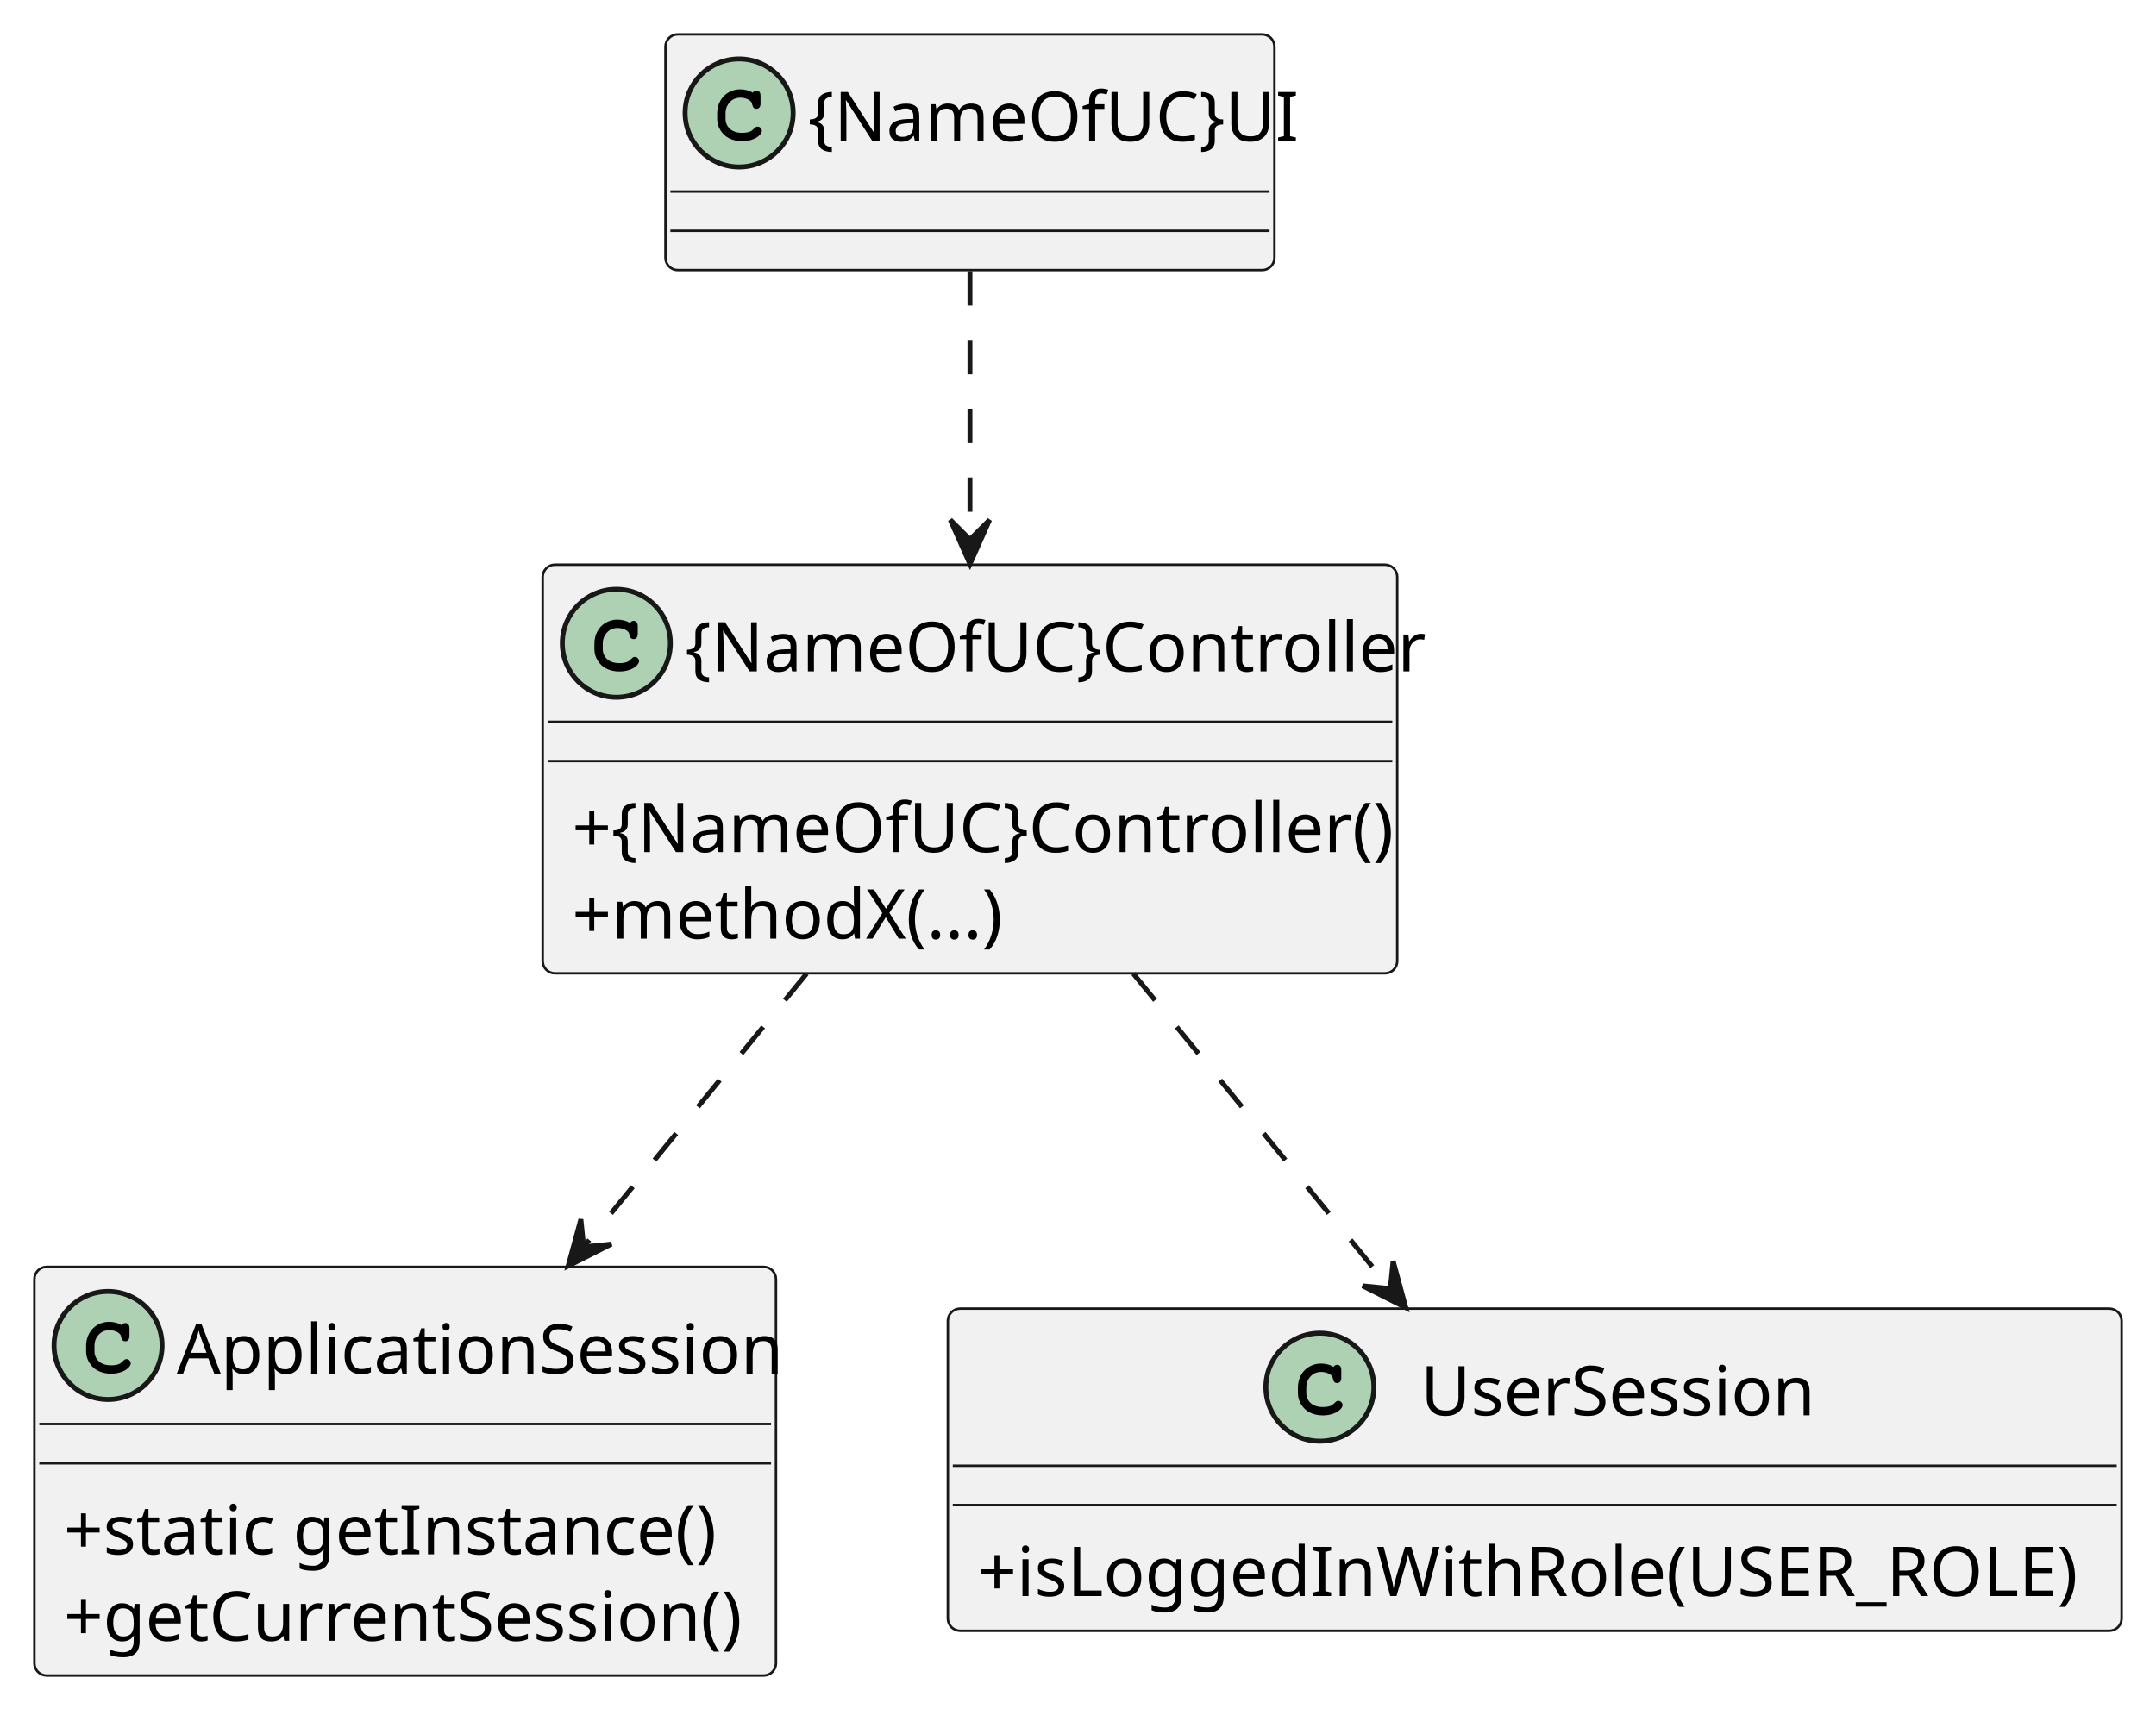
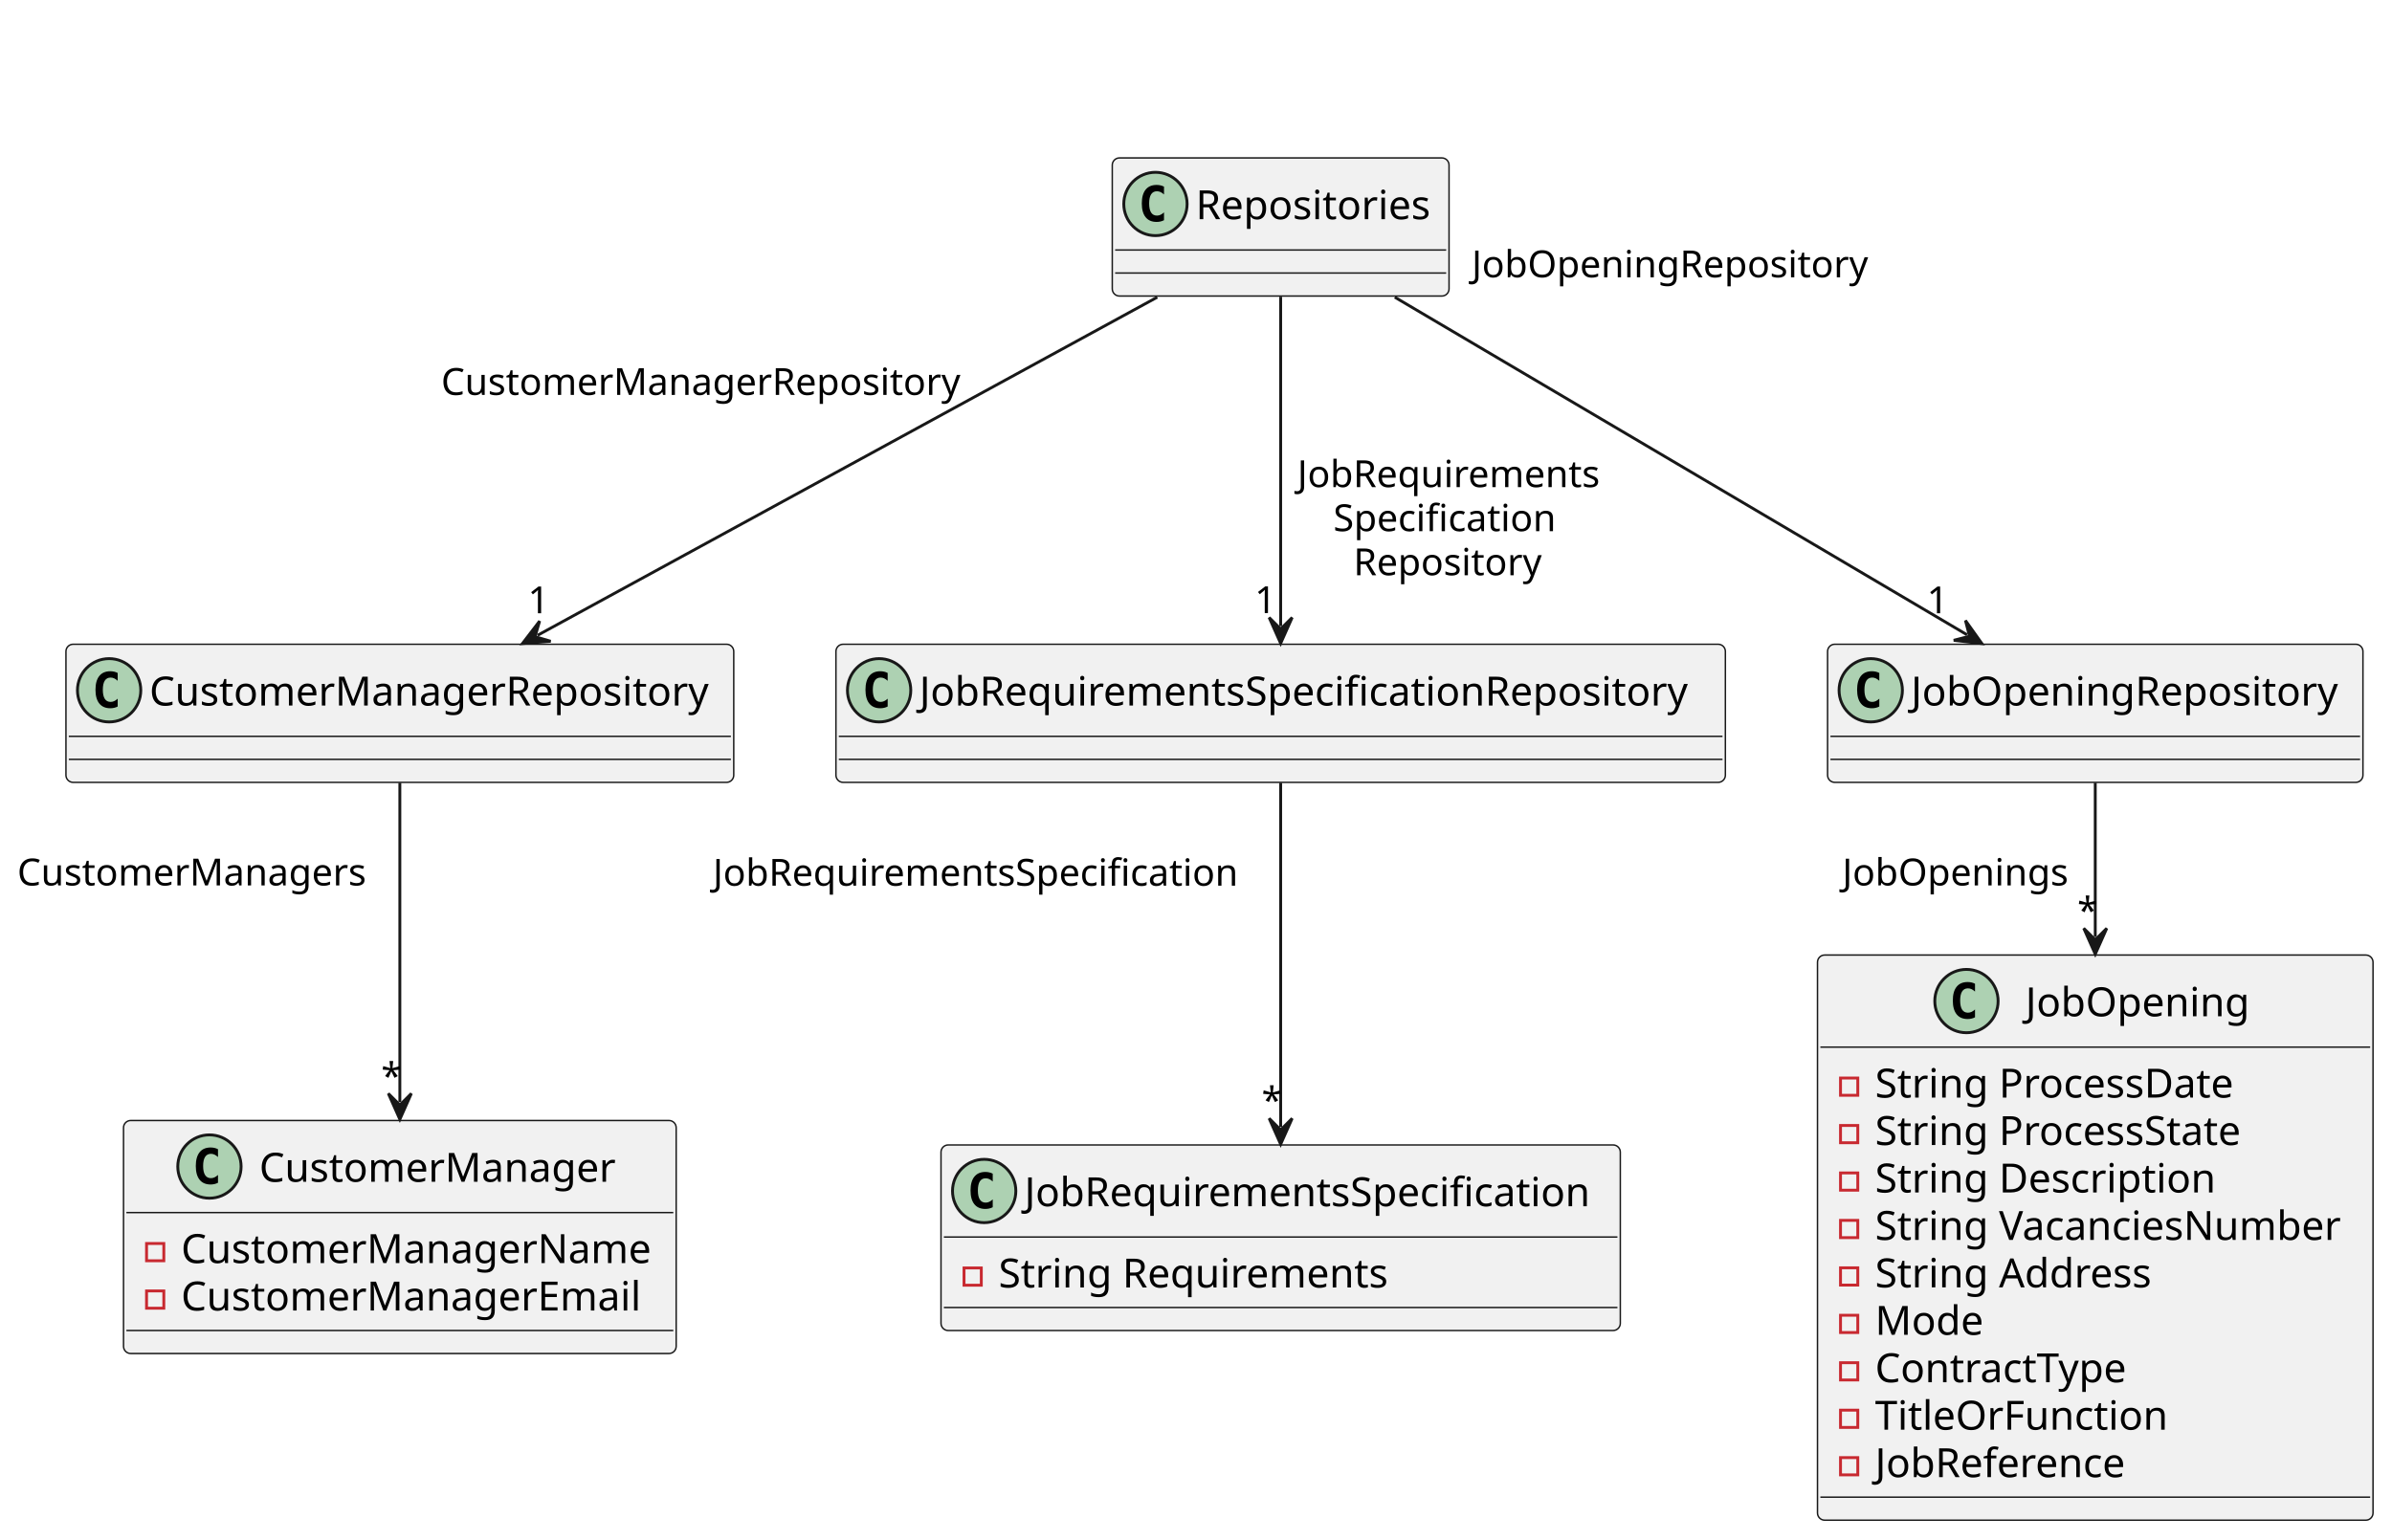
- <svg xmlns="http://www.w3.org/2000/svg" contentStyleType="text/css" height="348px" preserveAspectRatio="none" style="width:439px;height:348px;background:#FFFFFF;" version="1.1" viewBox="0 0 439 348" width="439px" zoomAndPan="magnify">
+ <svg xmlns="http://www.w3.org/2000/svg" contentStyleType="text/css" height="535px" preserveAspectRatio="none" style="width:831px;height:535px;background:#FFFFFF;" version="1.1" viewBox="0 0 831 535" width="831px" zoomAndPan="magnify">
  <defs />
  <g>
-     <g id="elem_ApplicationSession">
-       <rect codeLine="3" fill="#F1F1F1" height="83.219" id="ApplicationSession" rx="2.5" ry="2.5" style="stroke:#181818;stroke-width:0.5;" width="151" x="7" y="258" />
-       <ellipse cx="22" cy="274" fill="#ADD1B2" rx="11" ry="11" style="stroke:#181818;stroke-width:1.0;" />
-       <path d="M24.766,269.875 Q24.922,269.656 25.109,269.547 Q25.297,269.438 25.516,269.438 Q25.891,269.438 26.125,269.703 Q26.359,269.953 26.359,270.562 L26.359,272.016 Q26.359,272.625 26.125,272.891 Q25.891,273.156 25.516,273.156 Q25.172,273.156 24.969,272.953 Q24.766,272.766 24.656,272.25 Q24.609,271.891 24.422,271.703 Q24.094,271.328 23.484,271.109 Q22.875,270.891 22.25,270.891 Q21.484,270.891 20.844,271.219 Q20.219,271.547 19.719,272.297 Q19.234,273.047 19.234,274.078 L19.234,275.172 Q19.234,276.406 20.125,277.234 Q21.016,278.047 22.609,278.047 Q23.547,278.047 24.203,277.797 Q24.594,277.641 25.016,277.203 Q25.281,276.938 25.422,276.859 Q25.578,276.781 25.781,276.781 Q26.109,276.781 26.359,277.047 Q26.625,277.297 26.625,277.641 Q26.625,277.984 26.281,278.391 Q25.781,278.969 24.984,279.297 Q23.906,279.75 22.609,279.75 Q21.094,279.75 19.891,279.125 Q18.906,278.625 18.219,277.562 Q17.531,276.484 17.531,275.203 L17.531,274.047 Q17.531,272.719 18.141,271.578 Q18.766,270.422 19.859,269.812 Q20.953,269.188 22.188,269.188 Q22.922,269.188 23.562,269.359 Q24.219,269.516 24.766,269.875 Z " fill="#000000" />
-       <text fill="#000000" font-family="sans-serif" font-size="14" lengthAdjust="spacing" textLength="119" x="36" y="279.728">ApplicationSession</text>
-       <line style="stroke:#181818;stroke-width:0.5;" x1="8" x2="157" y1="290" y2="290" />
-       <line style="stroke:#181818;stroke-width:0.5;" x1="8" x2="157" y1="298" y2="298" />
-       <text fill="#000000" font-family="sans-serif" font-size="14" lengthAdjust="spacing" textLength="128" x="13" y="316.533">+static getInstance()</text>
-       <text fill="#000000" font-family="sans-serif" font-size="14" lengthAdjust="spacing" textLength="136" x="13" y="334.143">+getCurrentSession()</text>
+     <g id="elem_CustomerManager">
+       <rect codeLine="4" fill="#F1F1F1" height="80.977" id="CustomerManager" rx="2.5" ry="2.5" style="stroke:#181818;stroke-width:0.5;" width="192" x="42.911" y="389.38" />
+       <ellipse cx="72.761" cy="405.38" fill="#ADD1B2" rx="11" ry="11" style="stroke:#181818;stroke-width:1.0;" />
+       <path d="M75.734,411.023 Q75.153,411.322 74.514,411.471 Q73.875,411.621 73.169,411.621 Q70.662,411.621 69.343,409.969 Q68.023,408.317 68.023,405.196 Q68.023,402.067 69.343,400.415 Q70.662,398.763 73.169,398.763 Q73.875,398.763 74.522,398.912 Q75.17,399.062 75.734,399.361 L75.734,402.083 Q75.103,401.502 74.51,401.232 Q73.916,400.963 73.285,400.963 Q71.941,400.963 71.256,402.029 Q70.571,403.096 70.571,405.196 Q70.571,407.288 71.256,408.354 Q71.941,409.421 73.285,409.421 Q73.916,409.421 74.51,409.151 Q75.103,408.882 75.734,408.3 Z " fill="#000000" />
+       <text fill="#000000" font-family="sans-serif" font-size="14" lengthAdjust="spacing" textLength="127" x="90.061" y="410.671">CustomerManager</text>
+       <line style="stroke:#181818;stroke-width:0.5;" x1="43.911" x2="233.911" y1="421.38" y2="421.38" />
+       <rect fill="none" height="6" style="stroke:#C82930;stroke-width:1.0;" width="6" x="50.911" y="432.124" />
+       <text fill="#000000" font-family="sans-serif" font-size="14" lengthAdjust="spacing" textLength="166" x="62.911" y="438.915">CustomerManagerName</text>
+       <rect fill="none" height="6" style="stroke:#C82930;stroke-width:1.0;" width="6" x="50.911" y="448.613" />
+       <text fill="#000000" font-family="sans-serif" font-size="14" lengthAdjust="spacing" textLength="164" x="62.911" y="455.404">CustomerManagerEmail</text>
+       <line style="stroke:#181818;stroke-width:0.5;" x1="43.911" x2="233.911" y1="462.357" y2="462.357" />
    </g>
-     <g id="elem_UserSession">
-       <rect codeLine="9" fill="#F1F1F1" height="65.609" id="UserSession" rx="2.5" ry="2.5" style="stroke:#181818;stroke-width:0.5;" width="239" x="193" y="266.5" />
-       <ellipse cx="268.75" cy="282.5" fill="#ADD1B2" rx="11" ry="11" style="stroke:#181818;stroke-width:1.0;" />
-       <path d="M271.516,278.375 Q271.672,278.156 271.859,278.047 Q272.047,277.938 272.266,277.938 Q272.641,277.938 272.875,278.203 Q273.109,278.453 273.109,279.062 L273.109,280.516 Q273.109,281.125 272.875,281.391 Q272.641,281.656 272.266,281.656 Q271.922,281.656 271.719,281.453 Q271.516,281.266 271.406,280.75 Q271.359,280.391 271.172,280.203 Q270.844,279.828 270.234,279.609 Q269.625,279.391 269,279.391 Q268.234,279.391 267.594,279.719 Q266.969,280.047 266.469,280.797 Q265.984,281.547 265.984,282.578 L265.984,283.672 Q265.984,284.906 266.875,285.734 Q267.766,286.547 269.359,286.547 Q270.297,286.547 270.953,286.297 Q271.344,286.141 271.766,285.703 Q272.031,285.438 272.172,285.359 Q272.328,285.281 272.531,285.281 Q272.859,285.281 273.109,285.547 Q273.375,285.797 273.375,286.141 Q273.375,286.484 273.031,286.891 Q272.531,287.469 271.734,287.797 Q270.656,288.25 269.359,288.25 Q267.844,288.25 266.641,287.625 Q265.656,287.125 264.969,286.062 Q264.281,284.984 264.281,283.703 L264.281,282.547 Q264.281,281.219 264.891,280.078 Q265.516,278.922 266.609,278.312 Q267.703,277.688 268.938,277.688 Q269.672,277.688 270.312,277.859 Q270.969,278.016 271.516,278.375 Z " fill="#000000" />
-       <text fill="#000000" font-family="sans-serif" font-size="14" lengthAdjust="spacing" textLength="79" x="289.25" y="288.228">UserSession</text>
-       <line style="stroke:#181818;stroke-width:0.5;" x1="194" x2="431" y1="298.5" y2="298.5" />
-       <line style="stroke:#181818;stroke-width:0.5;" x1="194" x2="431" y1="306.5" y2="306.5" />
-       <text fill="#000000" font-family="sans-serif" font-size="14" lengthAdjust="spacing" textLength="227" x="199" y="325.033">+isLoggedInWithRole(USER_ROLE)</text>
+     <g id="elem_CustomerManagerRepository">
+       <rect codeLine="9" fill="#F1F1F1" height="48" id="CustomerManagerRepository" rx="2.5" ry="2.5" style="stroke:#181818;stroke-width:0.5;" width="232" x="22.911" y="223.88" />
+       <ellipse cx="37.911" cy="239.88" fill="#ADD1B2" rx="11" ry="11" style="stroke:#181818;stroke-width:1.0;" />
+       <path d="M40.884,245.523 Q40.303,245.822 39.664,245.971 Q39.025,246.121 38.319,246.121 Q35.812,246.121 34.492,244.469 Q33.173,242.817 33.173,239.696 Q33.173,236.567 34.492,234.915 Q35.812,233.263 38.319,233.263 Q39.025,233.263 39.672,233.412 Q40.32,233.562 40.884,233.861 L40.884,236.583 Q40.253,236.002 39.66,235.732 Q39.066,235.463 38.435,235.463 Q37.091,235.463 36.406,236.529 Q35.721,237.596 35.721,239.696 Q35.721,241.788 36.406,242.855 Q37.091,243.921 38.435,243.921 Q39.066,243.921 39.66,243.651 Q40.253,243.382 40.884,242.8 Z " fill="#000000" />
+       <text fill="#000000" font-family="sans-serif" font-size="14" lengthAdjust="spacing" textLength="200" x="51.911" y="245.171">CustomerManagerRepository</text>
+       <line style="stroke:#181818;stroke-width:0.5;" x1="23.911" x2="253.911" y1="255.88" y2="255.88" />
+       <line style="stroke:#181818;stroke-width:0.5;" x1="23.911" x2="253.911" y1="263.88" y2="263.88" />
    </g>
-     <g id="elem_{NameOfUC}Controller">
-       <rect codeLine="14" fill="#F1F1F1" height="83.219" id="{NameOfUC}Controller" rx="2.5" ry="2.5" style="stroke:#181818;stroke-width:0.5;" width="174" x="110.5" y="115" />
-       <ellipse cx="125.5" cy="131" fill="#ADD1B2" rx="11" ry="11" style="stroke:#181818;stroke-width:1.0;" />
-       <path d="M128.266,126.875 Q128.422,126.656 128.609,126.547 Q128.797,126.438 129.016,126.438 Q129.391,126.438 129.625,126.703 Q129.859,126.953 129.859,127.562 L129.859,129.016 Q129.859,129.625 129.625,129.891 Q129.391,130.156 129.016,130.156 Q128.672,130.156 128.469,129.953 Q128.266,129.766 128.156,129.25 Q128.109,128.891 127.922,128.703 Q127.594,128.328 126.984,128.109 Q126.375,127.891 125.75,127.891 Q124.984,127.891 124.344,128.219 Q123.719,128.547 123.219,129.297 Q122.734,130.047 122.734,131.078 L122.734,132.172 Q122.734,133.406 123.625,134.234 Q124.516,135.047 126.109,135.047 Q127.047,135.047 127.703,134.797 Q128.094,134.641 128.516,134.203 Q128.781,133.938 128.922,133.859 Q129.078,133.781 129.281,133.781 Q129.609,133.781 129.859,134.047 Q130.125,134.297 130.125,134.641 Q130.125,134.984 129.781,135.391 Q129.281,135.969 128.484,136.297 Q127.406,136.75 126.109,136.75 Q124.594,136.75 123.391,136.125 Q122.406,135.625 121.719,134.562 Q121.031,133.484 121.031,132.203 L121.031,131.047 Q121.031,129.719 121.641,128.578 Q122.266,127.422 123.359,126.812 Q124.453,126.188 125.688,126.188 Q126.422,126.188 127.062,126.359 Q127.719,126.516 128.266,126.875 Z " fill="#000000" />
-       <text fill="#000000" font-family="sans-serif" font-size="14" lengthAdjust="spacing" textLength="142" x="139.5" y="136.728">{NameOfUC}Controller</text>
-       <line style="stroke:#181818;stroke-width:0.5;" x1="111.5" x2="283.5" y1="147" y2="147" />
-       <line style="stroke:#181818;stroke-width:0.5;" x1="111.5" x2="283.5" y1="155" y2="155" />
-       <text fill="#000000" font-family="sans-serif" font-size="14" lengthAdjust="spacing" textLength="160" x="116.5" y="173.533">+{NameOfUC}Controller()</text>
-       <text fill="#000000" font-family="sans-serif" font-size="14" lengthAdjust="spacing" textLength="85" x="116.5" y="191.143">+methodX(...)</text>
+     <g id="elem_JobRequirementsSpecification">
+       <rect codeLine="12" fill="#F1F1F1" height="64.488" id="JobRequirementsSpecification" rx="2.5" ry="2.5" style="stroke:#181818;stroke-width:0.5;" width="236" x="326.911" y="397.88" />
+       <ellipse cx="341.911" cy="413.88" fill="#ADD1B2" rx="11" ry="11" style="stroke:#181818;stroke-width:1.0;" />
+       <path d="M344.884,419.523 Q344.303,419.822 343.664,419.971 Q343.025,420.121 342.319,420.121 Q339.812,420.121 338.493,418.469 Q337.173,416.817 337.173,413.696 Q337.173,410.567 338.493,408.915 Q339.812,407.263 342.319,407.263 Q343.025,407.263 343.672,407.412 Q344.32,407.562 344.884,407.861 L344.884,410.583 Q344.253,410.002 343.66,409.732 Q343.066,409.463 342.435,409.463 Q341.091,409.463 340.406,410.529 Q339.721,411.596 339.721,413.696 Q339.721,415.788 340.406,416.854 Q341.091,417.921 342.435,417.921 Q343.066,417.921 343.66,417.651 Q344.253,417.382 344.884,416.8 Z " fill="#000000" />
+       <text fill="#000000" font-family="sans-serif" font-size="14" lengthAdjust="spacing" textLength="204" x="355.911" y="419.171">JobRequirementsSpecification</text>
+       <line style="stroke:#181818;stroke-width:0.5;" x1="327.911" x2="561.911" y1="429.88" y2="429.88" />
+       <rect fill="none" height="6" style="stroke:#C82930;stroke-width:1.0;" width="6" x="334.911" y="440.624" />
+       <text fill="#000000" font-family="sans-serif" font-size="14" lengthAdjust="spacing" textLength="140" x="346.911" y="447.415">String Requirements</text>
+       <line style="stroke:#181818;stroke-width:0.5;" x1="327.911" x2="561.911" y1="454.368" y2="454.368" />
    </g>
-     <g id="elem_{NameOfUC}UI">
-       <rect codeLine="19" fill="#F1F1F1" height="48" id="{NameOfUC}UI" rx="2.5" ry="2.5" style="stroke:#181818;stroke-width:0.5;" width="124" x="135.5" y="7" />
-       <ellipse cx="150.5" cy="23" fill="#ADD1B2" rx="11" ry="11" style="stroke:#181818;stroke-width:1.0;" />
-       <path d="M153.266,18.875 Q153.422,18.656 153.609,18.547 Q153.797,18.438 154.016,18.438 Q154.391,18.438 154.625,18.703 Q154.859,18.953 154.859,19.562 L154.859,21.016 Q154.859,21.625 154.625,21.891 Q154.391,22.156 154.016,22.156 Q153.672,22.156 153.469,21.953 Q153.266,21.766 153.156,21.25 Q153.109,20.891 152.922,20.703 Q152.594,20.328 151.984,20.109 Q151.375,19.891 150.75,19.891 Q149.984,19.891 149.344,20.219 Q148.719,20.547 148.219,21.297 Q147.734,22.047 147.734,23.078 L147.734,24.172 Q147.734,25.406 148.625,26.234 Q149.516,27.047 151.109,27.047 Q152.047,27.047 152.703,26.797 Q153.094,26.641 153.516,26.203 Q153.781,25.938 153.922,25.859 Q154.078,25.781 154.281,25.781 Q154.609,25.781 154.859,26.047 Q155.125,26.297 155.125,26.641 Q155.125,26.984 154.781,27.391 Q154.281,27.969 153.484,28.297 Q152.406,28.75 151.109,28.75 Q149.594,28.75 148.391,28.125 Q147.406,27.625 146.719,26.562 Q146.031,25.484 146.031,24.203 L146.031,23.047 Q146.031,21.719 146.641,20.578 Q147.266,19.422 148.359,18.812 Q149.453,18.188 150.688,18.188 Q151.422,18.188 152.062,18.359 Q152.719,18.516 153.266,18.875 Z " fill="#000000" />
-       <text fill="#000000" font-family="sans-serif" font-size="14" lengthAdjust="spacing" textLength="92" x="164.5" y="28.729">{NameOfUC}UI</text>
-       <line style="stroke:#181818;stroke-width:0.5;" x1="136.5" x2="258.5" y1="39" y2="39" />
-       <line style="stroke:#181818;stroke-width:0.5;" x1="136.5" x2="258.5" y1="47" y2="47" />
+     <g id="elem_JobRequirementsSpecificationRepository">
+       <rect codeLine="15" fill="#F1F1F1" height="48" id="JobRequirementsSpecificationRepository" rx="2.5" ry="2.5" style="stroke:#181818;stroke-width:0.5;" width="309" x="290.411" y="223.88" />
+       <ellipse cx="305.411" cy="239.88" fill="#ADD1B2" rx="11" ry="11" style="stroke:#181818;stroke-width:1.0;" />
+       <path d="M308.384,245.523 Q307.803,245.822 307.164,245.971 Q306.525,246.121 305.819,246.121 Q303.312,246.121 301.993,244.469 Q300.673,242.817 300.673,239.696 Q300.673,236.567 301.993,234.915 Q303.312,233.263 305.819,233.263 Q306.525,233.263 307.172,233.412 Q307.82,233.562 308.384,233.861 L308.384,236.583 Q307.753,236.002 307.16,235.732 Q306.566,235.463 305.935,235.463 Q304.591,235.463 303.906,236.529 Q303.221,237.596 303.221,239.696 Q303.221,241.788 303.906,242.855 Q304.591,243.921 305.935,243.921 Q306.566,243.921 307.16,243.651 Q307.753,243.382 308.384,242.8 Z " fill="#000000" />
+       <text fill="#000000" font-family="sans-serif" font-size="14" lengthAdjust="spacing" textLength="277" x="319.411" y="245.171">JobRequirementsSpecificationRepository</text>
+       <line style="stroke:#181818;stroke-width:0.5;" x1="291.411" x2="598.411" y1="255.88" y2="255.88" />
+       <line style="stroke:#181818;stroke-width:0.5;" x1="291.411" x2="598.411" y1="263.88" y2="263.88" />
    </g>
-     <g id="link_{NameOfUC}UI_{NameOfUC}Controller">
-       <path codeLine="22" d="M197.5,55.23 C197.5,70.56 197.5,91.16 197.5,109.7 " fill="none" id="{NameOfUC}UI-to-{NameOfUC}Controller" style="stroke:#181818;stroke-width:1.0;stroke-dasharray:7.0,7.0;" />
-       <polygon fill="#181818" points="197.5,114.87,201.5,105.87,197.5,109.87,193.5,105.87,197.5,114.87" style="stroke:#181818;stroke-width:1.0;" />
+     <g id="elem_JobOpening">
+       <rect codeLine="18" fill="#F1F1F1" height="196.394" id="JobOpening" rx="2.5" ry="2.5" style="stroke:#181818;stroke-width:0.5;" width="193" x="631.411" y="331.88" />
+       <ellipse cx="683.161" cy="347.88" fill="#ADD1B2" rx="11" ry="11" style="stroke:#181818;stroke-width:1.0;" />
+       <path d="M686.134,353.523 Q685.553,353.822 684.914,353.971 Q684.275,354.121 683.569,354.121 Q681.062,354.121 679.742,352.469 Q678.423,350.817 678.423,347.696 Q678.423,344.567 679.742,342.915 Q681.062,341.263 683.569,341.263 Q684.275,341.263 684.922,341.412 Q685.57,341.562 686.134,341.861 L686.134,344.583 Q685.503,344.002 684.91,343.732 Q684.316,343.463 683.685,343.463 Q682.341,343.463 681.656,344.529 Q680.971,345.596 680.971,347.696 Q680.971,349.788 681.656,350.854 Q682.341,351.921 683.685,351.921 Q684.316,351.921 684.91,351.651 Q685.503,351.382 686.134,350.8 Z " fill="#000000" />
+       <text fill="#000000" font-family="sans-serif" font-size="14" lengthAdjust="spacing" textLength="81" x="703.661" y="353.171">JobOpening</text>
+       <line style="stroke:#181818;stroke-width:0.5;" x1="632.411" x2="823.411" y1="363.88" y2="363.88" />
+       <rect fill="none" height="6" style="stroke:#C82930;stroke-width:1.0;" width="6" x="639.411" y="374.624" />
+       <text fill="#000000" font-family="sans-serif" font-size="14" lengthAdjust="spacing" textLength="128" x="651.411" y="381.415">String ProcessDate</text>
+       <rect fill="none" height="6" style="stroke:#C82930;stroke-width:1.0;" width="6" x="639.411" y="391.113" />
+       <text fill="#000000" font-family="sans-serif" font-size="14" lengthAdjust="spacing" textLength="131" x="651.411" y="397.904">String ProcessState</text>
+       <rect fill="none" height="6" style="stroke:#C82930;stroke-width:1.0;" width="6" x="639.411" y="407.601" />
+       <text fill="#000000" font-family="sans-serif" font-size="14" lengthAdjust="spacing" textLength="123" x="651.411" y="414.392">String Description</text>
+       <rect fill="none" height="6" style="stroke:#C82930;stroke-width:1.0;" width="6" x="639.411" y="424.089" />
+       <text fill="#000000" font-family="sans-serif" font-size="14" lengthAdjust="spacing" textLength="167" x="651.411" y="430.88">String VacanciesNumber</text>
+       <rect fill="none" height="6" style="stroke:#C82930;stroke-width:1.0;" width="6" x="639.411" y="440.577" />
+       <text fill="#000000" font-family="sans-serif" font-size="14" lengthAdjust="spacing" textLength="101" x="651.411" y="447.368">String Address</text>
+       <rect fill="none" height="6" style="stroke:#C82930;stroke-width:1.0;" width="6" x="639.411" y="457.066" />
+       <text fill="#000000" font-family="sans-serif" font-size="14" lengthAdjust="spacing" textLength="38" x="651.411" y="463.857">Mode</text>
+       <rect fill="none" height="6" style="stroke:#C82930;stroke-width:1.0;" width="6" x="639.411" y="473.554" />
+       <text fill="#000000" font-family="sans-serif" font-size="14" lengthAdjust="spacing" textLength="92" x="651.411" y="480.345">ContractType</text>
+       <rect fill="none" height="6" style="stroke:#C82930;stroke-width:1.0;" width="6" x="639.411" y="490.042" />
+       <text fill="#000000" font-family="sans-serif" font-size="14" lengthAdjust="spacing" textLength="107" x="651.411" y="496.833">TitleOrFunction</text>
+       <rect fill="none" height="6" style="stroke:#C82930;stroke-width:1.0;" width="6" x="639.411" y="506.531" />
+       <text fill="#000000" font-family="sans-serif" font-size="14" lengthAdjust="spacing" textLength="90" x="651.411" y="513.322">JobReference</text>
+       <line style="stroke:#181818;stroke-width:0.5;" x1="632.411" x2="823.411" y1="520.275" y2="520.275" />
    </g>
-     <g id="link_{NameOfUC}Controller_ApplicationSession">
-       <path codeLine="23" d="M164.24,198.28 C150.05,215.67 133.46,236.02 118.94,253.82 " fill="none" id="{NameOfUC}Controller-to-ApplicationSession" style="stroke:#181818;stroke-width:1.0;stroke-dasharray:7.0,7.0;" />
-       <polygon fill="#181818" points="115.69,257.81,124.478,253.363,118.85,253.935,118.278,248.307,115.69,257.81" style="stroke:#181818;stroke-width:1.0;" />
+     <g id="elem_JobOpeningRepository">
+       <rect codeLine="29" fill="#F1F1F1" height="48" id="JobOpeningRepository" rx="2.5" ry="2.5" style="stroke:#181818;stroke-width:0.5;" width="186" x="634.911" y="223.88" />
+       <ellipse cx="649.911" cy="239.88" fill="#ADD1B2" rx="11" ry="11" style="stroke:#181818;stroke-width:1.0;" />
+       <path d="M652.884,245.523 Q652.303,245.822 651.664,245.971 Q651.025,246.121 650.319,246.121 Q647.812,246.121 646.492,244.469 Q645.173,242.817 645.173,239.696 Q645.173,236.567 646.492,234.915 Q647.812,233.263 650.319,233.263 Q651.025,233.263 651.672,233.412 Q652.32,233.562 652.884,233.861 L652.884,236.583 Q652.253,236.002 651.66,235.732 Q651.066,235.463 650.435,235.463 Q649.091,235.463 648.406,236.529 Q647.721,237.596 647.721,239.696 Q647.721,241.788 648.406,242.855 Q649.091,243.921 650.435,243.921 Q651.066,243.921 651.66,243.651 Q652.253,243.382 652.884,242.8 Z " fill="#000000" />
+       <text fill="#000000" font-family="sans-serif" font-size="14" lengthAdjust="spacing" textLength="154" x="663.911" y="245.171">JobOpeningRepository</text>
+       <line style="stroke:#181818;stroke-width:0.5;" x1="635.911" x2="819.911" y1="255.88" y2="255.88" />
+       <line style="stroke:#181818;stroke-width:0.5;" x1="635.911" x2="819.911" y1="263.88" y2="263.88" />
    </g>
-     <g id="link_{NameOfUC}Controller_UserSession">
-       <path codeLine="24" d="M230.76,198.28 C247.17,218.4 266.79,242.46 282.7,261.97 " fill="none" id="{NameOfUC}Controller-to-UserSession" style="stroke:#181818;stroke-width:1.0;stroke-dasharray:7.0,7.0;" />
-       <polygon fill="#181818" points="286.25,266.31,283.662,256.807,283.09,262.435,277.462,261.863,286.25,266.31" style="stroke:#181818;stroke-width:1.0;" />
+     <g id="elem_Repositories">
+       <rect fill="#F1F1F1" height="48" id="Repositories" rx="2.5" ry="2.5" style="stroke:#181818;stroke-width:0.5;" width="117" x="386.411" y="54.88" />
+       <ellipse cx="401.411" cy="70.88" fill="#ADD1B2" rx="11" ry="11" style="stroke:#181818;stroke-width:1.0;" />
+       <path d="M404.384,76.523 Q403.803,76.822 403.164,76.971 Q402.525,77.121 401.819,77.121 Q399.312,77.121 397.993,75.469 Q396.673,73.817 396.673,70.696 Q396.673,67.567 397.993,65.915 Q399.312,64.263 401.819,64.263 Q402.525,64.263 403.172,64.412 Q403.82,64.562 404.384,64.861 L404.384,67.583 Q403.753,67.002 403.16,66.732 Q402.566,66.463 401.935,66.463 Q400.591,66.463 399.906,67.529 Q399.221,68.596 399.221,70.696 Q399.221,72.788 399.906,73.855 Q400.591,74.921 401.935,74.921 Q402.566,74.921 403.16,74.651 Q403.753,74.382 404.384,73.8 Z " fill="#000000" />
+       <text fill="#000000" font-family="sans-serif" font-size="14" lengthAdjust="spacing" textLength="85" x="415.411" y="76.171">Repositories</text>
+       <line style="stroke:#181818;stroke-width:0.5;" x1="387.411" x2="502.411" y1="86.88" y2="86.88" />
+       <line style="stroke:#181818;stroke-width:0.5;" x1="387.411" x2="502.411" y1="94.88" y2="94.88" />
+     </g>
+     <g id="link_Repositories_CustomerManagerRepository">
+       <path codeLine="35" d="M402.041,103.28 C343.651,135.14 244.998,188.986 186.758,220.766 " fill="none" id="Repositories-to-CustomerManagerRepository" style="stroke:#181818;stroke-width:1.0;" />
+       <polygon fill="#181818" points="181.491,223.64,191.307,222.84,185.88,221.245,187.475,215.818,181.491,223.64" style="stroke:#181818;stroke-width:1.0;" />
+       <text fill="#000000" font-family="sans-serif" font-size="13" lengthAdjust="spacing" textLength="4" x="153.25" y="121.929"> </text>
+       <text fill="#000000" font-family="sans-serif" font-size="13" lengthAdjust="spacing" textLength="181" x="153.25" y="137.24">CustomerManagerRepository</text>
+       <text fill="#000000" font-family="sans-serif" font-size="13" lengthAdjust="spacing" textLength="8" x="183.377" y="213.115">1</text>
+     </g>
+     <g id="link_Repositories_JobOpeningRepository">
+       <path codeLine="36" d="M484.561,103.28 C538.561,135.14 629.503,188.811 683.363,220.591 " fill="none" id="Repositories-to-JobOpeningRepository" style="stroke:#181818;stroke-width:1.0;" />
+       <polygon fill="#181818" points="688.531,223.64,682.812,215.621,684.225,221.099,678.747,222.512,688.531,223.64" style="stroke:#181818;stroke-width:1.0;" />
+       <text fill="#000000" font-family="sans-serif" font-size="13" lengthAdjust="spacing" textLength="4" x="579.288" y="19.811"> </text>
+       <text fill="#000000" font-family="sans-serif" font-size="13" lengthAdjust="spacing" textLength="4" x="579.288" y="35.121"> </text>
+       <text fill="#000000" font-family="sans-serif" font-size="13" lengthAdjust="spacing" textLength="4" x="579.288" y="50.432"> </text>
+       <text fill="#000000" font-family="sans-serif" font-size="13" lengthAdjust="spacing" textLength="4" x="579.288" y="65.742"> </text>
+       <text fill="#000000" font-family="sans-serif" font-size="13" lengthAdjust="spacing" textLength="4" x="579.288" y="81.053"> </text>
+       <text fill="#000000" font-family="sans-serif" font-size="13" lengthAdjust="spacing" textLength="140" x="511.288" y="96.363">JobOpeningRepository</text>
+       <text fill="#000000" font-family="sans-serif" font-size="13" lengthAdjust="spacing" textLength="8" x="669.415" y="213.115">1</text>
+     </g>
+     <g id="link_Repositories_JobRequirementsSpecificationRepository">
+       <path codeLine="37" d="M444.911,103.1 C444.911,134.92 444.911,185.73 444.911,217.59 " fill="none" id="Repositories-to-JobRequirementsSpecificationRepository" style="stroke:#181818;stroke-width:1.0;" />
+       <polygon fill="#181818" points="444.911,223.59,448.911,214.59,444.911,218.59,440.911,214.59,444.911,223.59" style="stroke:#181818;stroke-width:1.0;" />
+       <text fill="#000000" font-family="sans-serif" font-size="13" lengthAdjust="spacing" textLength="4" x="501.708" y="123.341"> </text>
+       <text fill="#000000" font-family="sans-serif" font-size="13" lengthAdjust="spacing" textLength="4" x="501.708" y="138.652"> </text>
+       <text fill="#000000" font-family="sans-serif" font-size="13" lengthAdjust="spacing" textLength="4" x="501.708" y="153.962"> </text>
+       <text fill="#000000" font-family="sans-serif" font-size="13" lengthAdjust="spacing" textLength="106" x="450.708" y="169.273">JobRequirements</text>
+       <text fill="#000000" font-family="sans-serif" font-size="13" lengthAdjust="spacing" textLength="81" x="463.208" y="184.583">Specification</text>
+       <text fill="#000000" font-family="sans-serif" font-size="13" lengthAdjust="spacing" textLength="67" x="470.208" y="199.894">Repository</text>
+       <text fill="#000000" font-family="sans-serif" font-size="13" lengthAdjust="spacing" textLength="8" x="435.886" y="213.052">1</text>
+     </g>
+     <g id="link_CustomerManagerRepository_CustomerManager">
+       <path codeLine="39" d="M138.911,272.04 C138.911,301.57 138.911,347.1 138.911,383 " fill="none" id="CustomerManagerRepository-to-CustomerManager" style="stroke:#181818;stroke-width:1.0;" />
+       <polygon fill="#181818" points="138.911,389,142.911,380,138.911,384,134.911,380,138.911,389" style="stroke:#181818;stroke-width:1.0;" />
+       <text fill="#000000" font-family="sans-serif" font-size="13" lengthAdjust="spacing" textLength="4" x="64.5" y="292.379"> </text>
+       <text fill="#000000" font-family="sans-serif" font-size="13" lengthAdjust="spacing" textLength="121" x="6" y="307.69">CustomerManagers</text>
+       <text fill="#000000" font-family="sans-serif" font-size="13" lengthAdjust="spacing" textLength="6" x="132.414" y="378.583">*</text>
+     </g>
+     <g id="link_JobOpeningRepository_JobOpening">
+       <path codeLine="40" d="M727.911,272.04 C727.911,287.62 727.911,303.3 727.911,325.59 " fill="none" id="JobOpeningRepository-to-JobOpening" style="stroke:#181818;stroke-width:1.0;" />
+       <polygon fill="#181818" points="727.911,331.59,731.911,322.59,727.911,326.59,723.911,322.59,727.911,331.59" style="stroke:#181818;stroke-width:1.0;" />
+       <text fill="#000000" font-family="sans-serif" font-size="13" lengthAdjust="spacing" textLength="4" x="678.036" y="292.379"> </text>
+       <text fill="#000000" font-family="sans-serif" font-size="13" lengthAdjust="spacing" textLength="80" x="640.036" y="307.69">JobOpenings</text>
+       <text fill="#000000" font-family="sans-serif" font-size="13" lengthAdjust="spacing" textLength="6" x="721.681" y="321.056">*</text>
+     </g>
+     <g id="link_JobRequirementsSpecificationRepository_JobRequirementsSpecification">
+       <path codeLine="41" d="M444.911,272.04 C444.911,304.04 444.911,355.86 444.911,391.65 " fill="none" id="JobRequirementsSpecificationRepository-to-JobRequirementsSpecification" style="stroke:#181818;stroke-width:1.0;" />
+       <polygon fill="#181818" points="444.911,397.65,448.911,388.65,444.911,392.65,440.911,388.65,444.911,397.65" style="stroke:#181818;stroke-width:1.0;" />
+       <text fill="#000000" font-family="sans-serif" font-size="13" lengthAdjust="spacing" textLength="4" x="339.177" y="292.477"> </text>
+       <text fill="#000000" font-family="sans-serif" font-size="13" lengthAdjust="spacing" textLength="187" x="247.677" y="307.787">JobRequirementsSpecification</text>
+       <text fill="#000000" font-family="sans-serif" font-size="13" lengthAdjust="spacing" textLength="6" x="438.292" y="387.006">*</text>
    </g>
  </g>
</svg>
